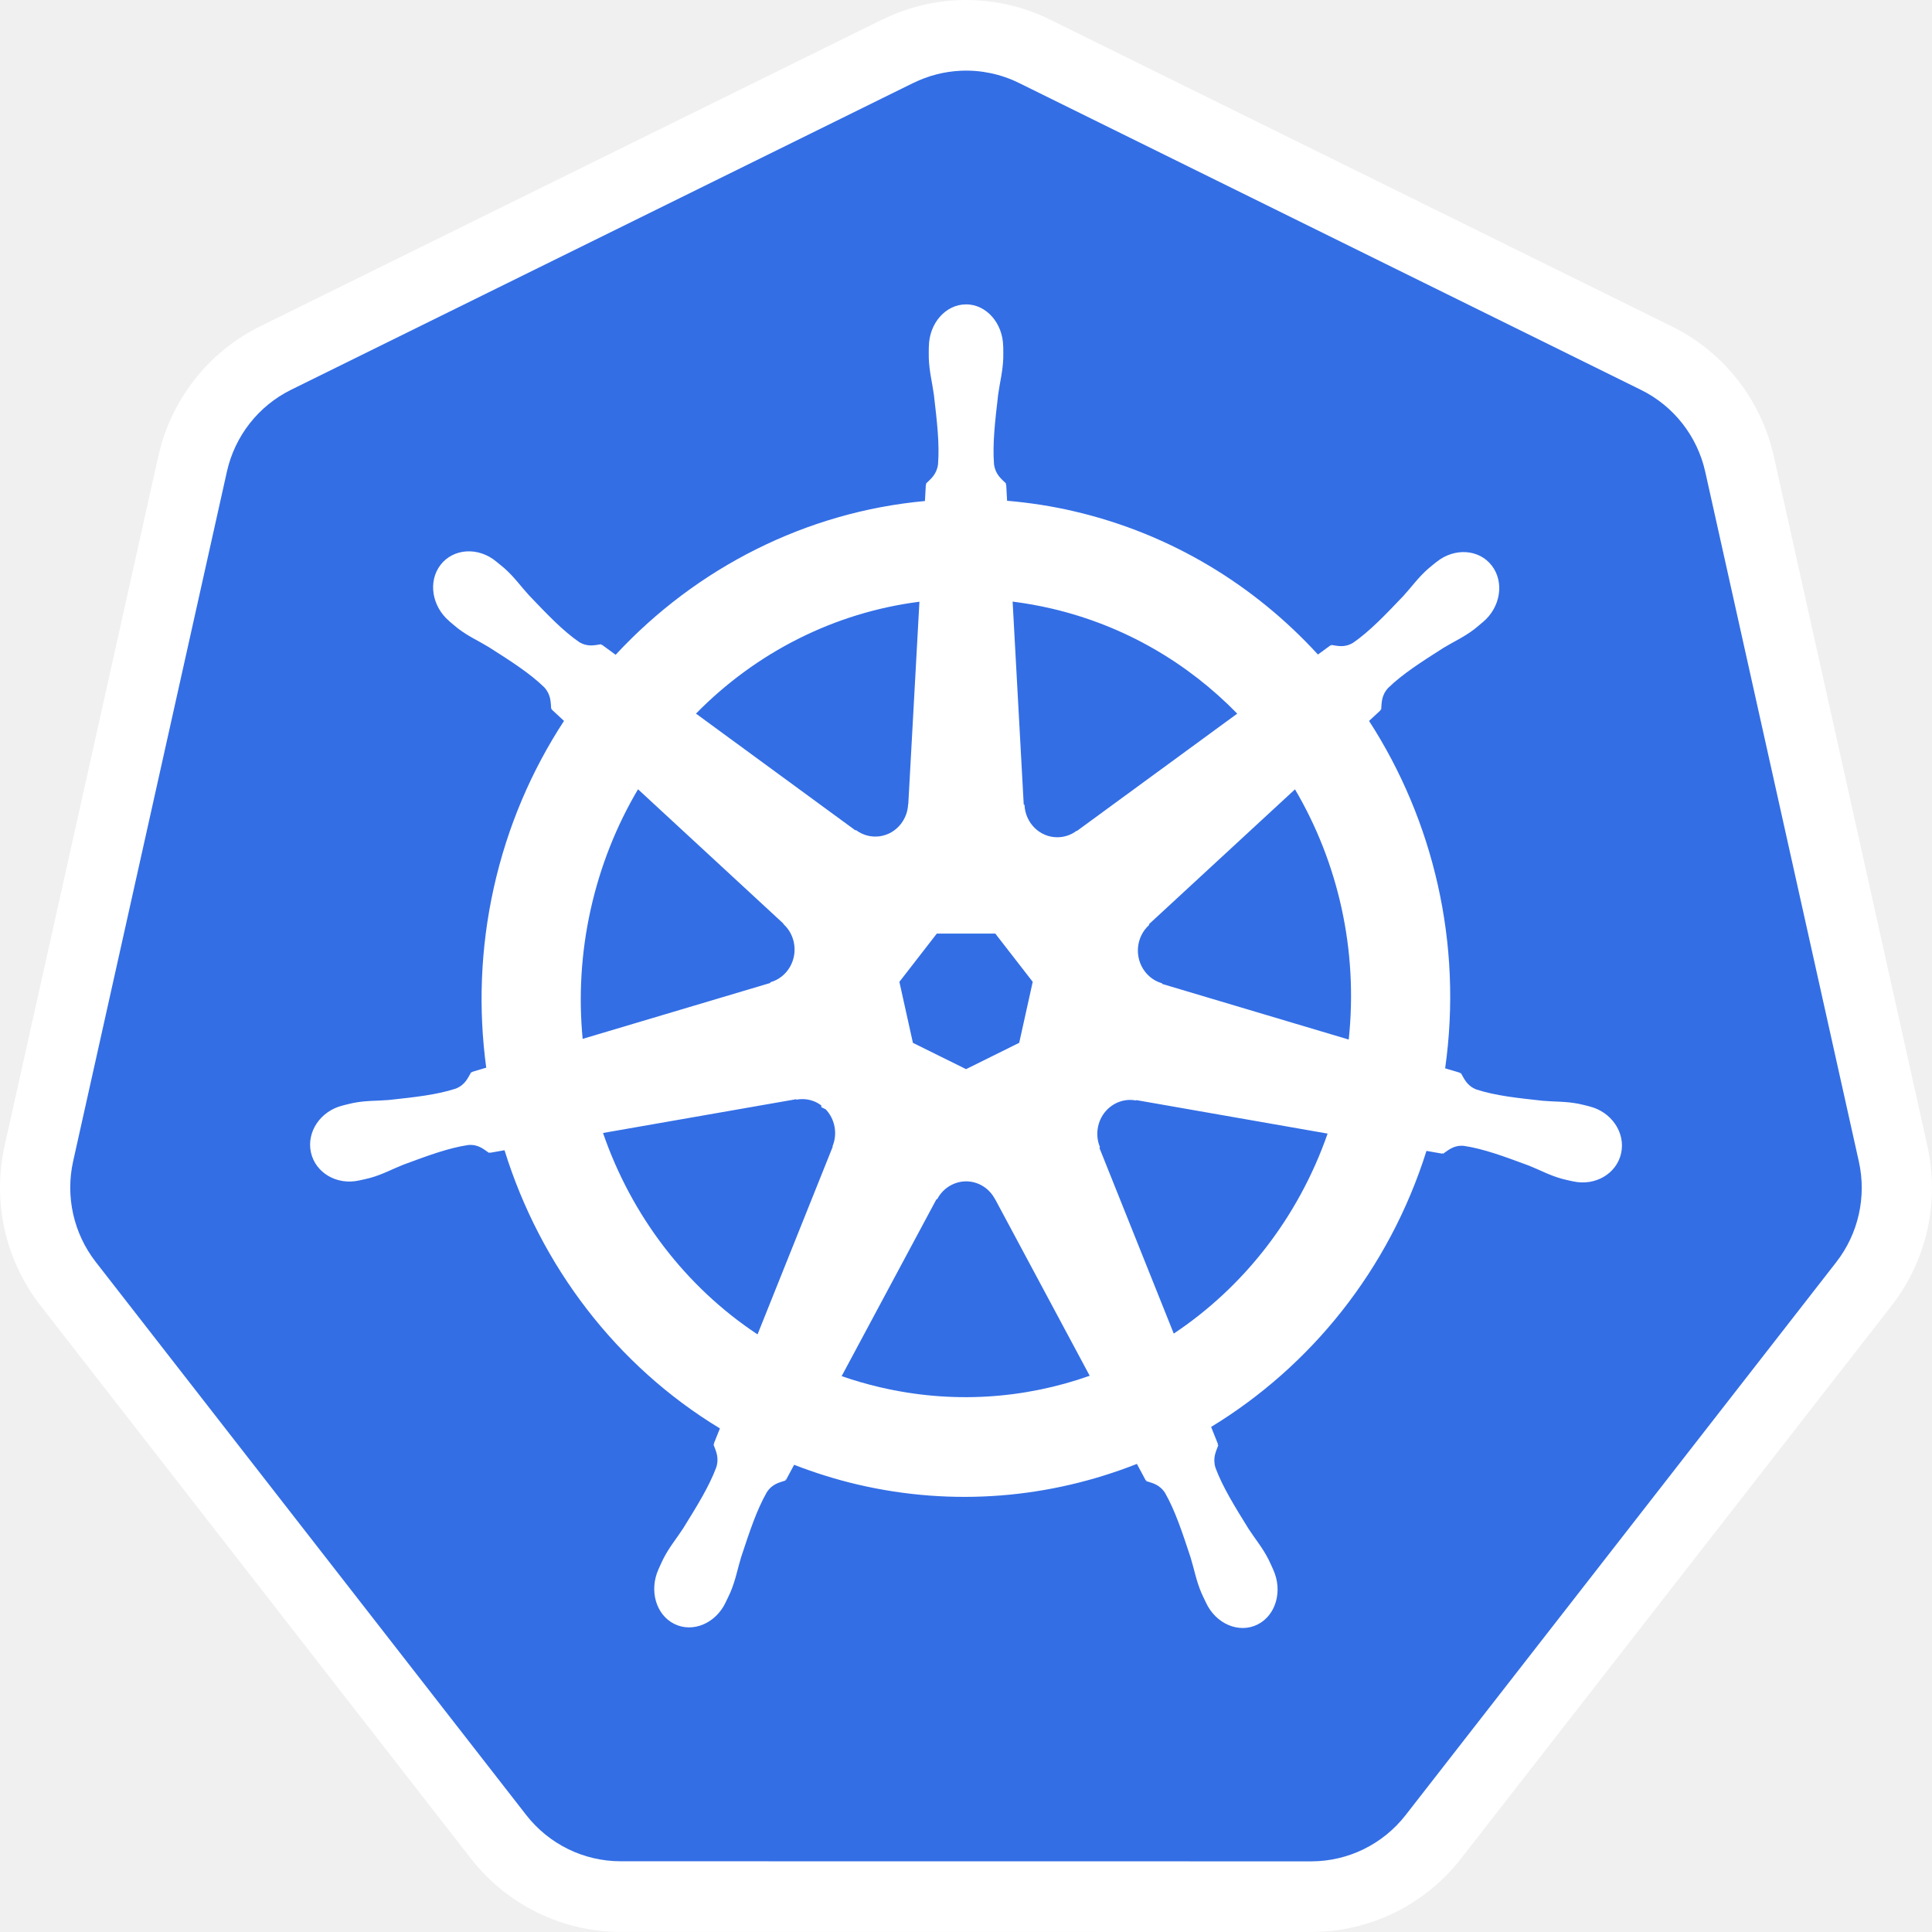
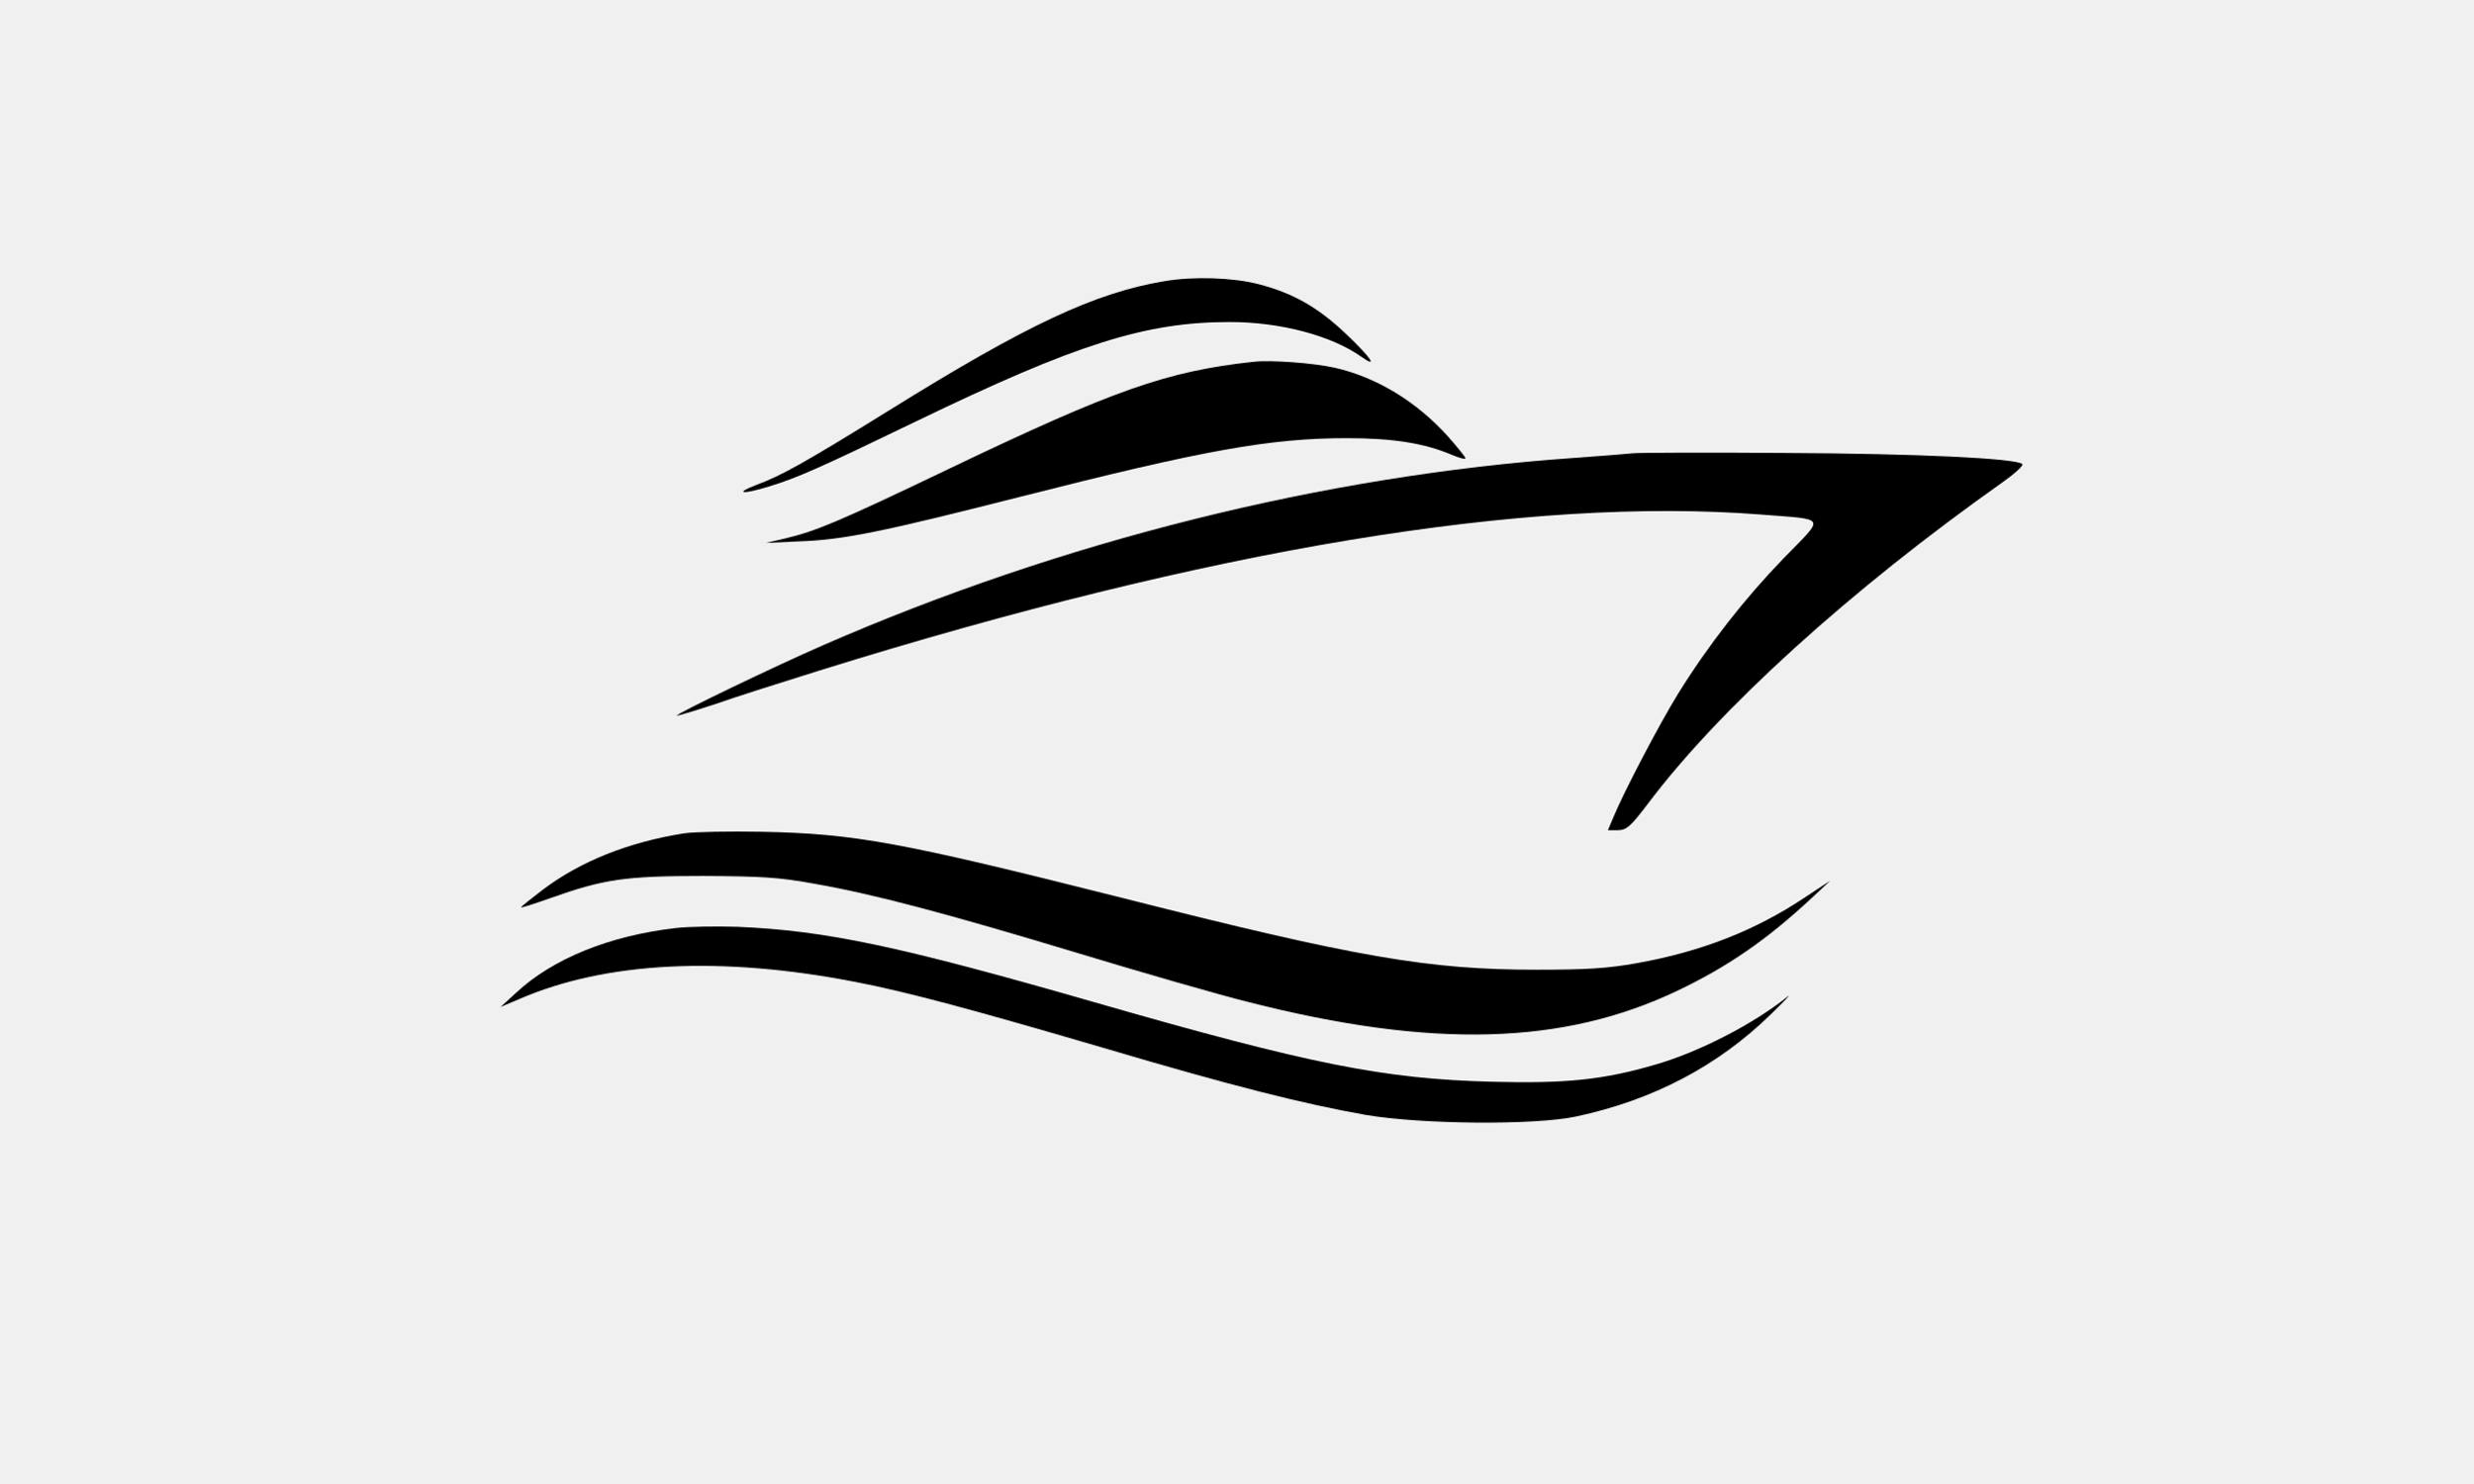
- <svg xmlns="http://www.w3.org/2000/svg" width="138" height="138" viewBox="0 0 138 138" version="1.1" id="svg2">
-   <defs id="defs12" />
-   <path d="m 68.412,0.013 c -1.876,0.086 -3.714,0.561 -5.397,1.397 l 0.01,-0.016 -44.441,21.916 c -3.698,1.824 -6.374,5.235 -7.275,9.276 L 0.329,81.843 c -0.891,3.994 0.047,8.179 2.556,11.404 L 33.635,132.753 c 2.575,3.307 6.52,5.24 10.698,5.241 L 93.654,138 c 4.178,4.2e-4 8.124,-1.932 10.7,-5.239 l 30.758,-39.498 c 2.51,-3.224 3.449,-7.409 2.56,-11.404 L 126.702,32.6 c -0.9,-4.041 -3.575,-7.453 -7.273,-9.278 L 74.994,1.397 C 72.95,0.388 70.687,-0.087 68.412,0.013 l 0,0 z" id="path4" style="fill:#ffffff" />
-   <path d="m 68.632,5.053 c -1.183,0.054 -2.341,0.353 -3.403,0.879 l 0.006,-0.008 -44.441,21.916 c -2.332,1.15 -4.019,3.302 -4.587,5.85 L 5.225,82.945 c -0.562,2.519 0.031,5.159 1.613,7.193 L 37.587,129.644 c 1.624,2.085 4.112,3.304 6.746,3.304 l 49.323,0.006 c 2.634,-2.7e-4 5.122,-1.219 6.746,-3.304 L 131.161,90.154 c 1.583,-2.033 2.175,-4.673 1.613,-7.193 L 121.804,33.702 c -0.568,-2.548 -2.254,-4.7 -4.585,-5.85 L 72.784,5.926 C 71.495,5.29 70.067,4.989 68.632,5.053 l 0,0 z" id="path6" style="fill:#336ee5" />
-   <path d="m 69.003,21.742 c -1.457,0 -2.636,1.346 -2.655,3.013 l -0.004,0 c 6.84e-4,0.241 -0.011,0.587 -0.002,0.819 0.035,0.972 0.24,1.718 0.363,2.614 0.224,1.917 0.413,3.506 0.297,4.983 -0.106,0.739 -0.52,1.032 -0.865,1.374 l 0.066,0.045 -0.07,0 0,0.004 -0.066,1.194 c -8.468,0.773 -16.32,4.758 -22.093,10.982 l -0.993,-0.727 -0.045,0.057 0.008,-0.084 c -0.475,0.066 -0.953,0.219 -1.578,-0.156 -1.19,-0.827 -2.275,-1.971 -3.588,-3.347 -0.6,-0.658 -1.035,-1.288 -1.749,-1.923 -0.156,-0.138 -0.39,-0.321 -0.569,-0.467 -0.008,-0.006 -0.014,-0.013 -0.021,-0.02 -1.276,-1.051 -3.054,-0.942 -3.971,0.244 -0.908,1.176 -0.624,2.966 0.624,4.021 l -0.002,0.004 c 0.183,0.15 0.439,0.377 0.62,0.516 0.757,0.578 1.451,0.875 2.206,1.335 1.59,1.015 2.911,1.852 3.957,2.867 0.494,0.546 0.456,1.063 0.5,1.555 l 0.074,-0.025 -0.043,0.057 0.882,0.815 c -2.308,3.531 -4.041,7.538 -5.015,11.916 -0.965,4.341 -1.106,8.682 -0.54,12.854 l -1.032,0.307 0.016,0.066 -0.056,-0.055 c -0.246,0.425 -0.43,0.908 -1.104,1.178 -1.368,0.445 -2.91,0.61 -4.77,0.811 -0.873,0.075 -1.623,0.031 -2.548,0.213 -0.209,0.04 -0.503,0.121 -0.727,0.174 -0.003,7.64e-4 -0.006,0.001 -0.01,0.002 -0.004,8.16e-4 -0.006,0.003 -0.01,0.004 -0.008,0.002 -0.019,0.004 -0.027,0.006 l 0,0.002 c -1.569,0.389 -2.577,1.878 -2.253,3.345 0.324,1.467 1.857,2.356 3.434,2.005 l 0,0.002 c 0.011,-0.003 0.027,-0.005 0.039,-0.008 0.004,-9.61e-4 0.008,-0.003 0.012,-0.004 0.225,-0.052 0.523,-0.112 0.727,-0.168 0.909,-0.251 1.567,-0.624 2.385,-0.948 1.76,-0.652 3.218,-1.195 4.637,-1.407 0.721,-0.059 1.089,0.293 1.489,0.565 l 0.027,-0.076 0.016,0.07 1.061,-0.186 c 2.562,8.252 7.997,15.398 15.386,19.87 l -0.443,1.104 0.064,0.031 -0.082,0.012 c 0.167,0.463 0.42,0.91 0.204,1.624 -0.517,1.383 -1.355,2.73 -2.362,4.357 -0.487,0.752 -0.986,1.33 -1.427,2.19 -0.097,0.189 -0.217,0.468 -0.315,0.682 -0.004,0.008 -0.008,0.014 -0.012,0.021 -0.004,0.008 -0.006,0.017 -0.01,0.025 -0.002,0.004 -0.004,0.01 -0.006,0.014 l 0.002,0 c -0.682,1.51 -0.185,3.251 1.127,3.904 1.324,0.658 2.971,-0.04 3.679,-1.557 0.004,-0.008 0.006,-0.017 0.01,-0.025 0.101,-0.212 0.237,-0.483 0.321,-0.678 0.377,-0.893 0.503,-1.657 0.768,-2.519 0.604,-1.828 1.102,-3.342 1.827,-4.621 0.406,-0.619 0.901,-0.695 1.357,-0.848 l -0.043,-0.072 0.064,0.031 0.577,-1.077 c 1.452,0.562 2.952,1.038 4.507,1.403 6.906,1.619 13.807,0.966 19.977,-1.466 l 0.634,1.184 0.062,-0.031 -0.041,0.07 c 0.456,0.153 0.951,0.231 1.357,0.85 0.725,1.278 1.223,2.793 1.827,4.621 0.265,0.862 0.39,1.628 0.768,2.519 0.082,0.196 0.218,0.464 0.319,0.676 0.004,0.008 0.006,0.017 0.01,0.025 0.708,1.519 2.356,2.218 3.679,1.559 1.313,-0.652 1.812,-2.394 1.129,-3.904 l 0.002,-0.002 c -0.005,-0.01 -0.011,-0.025 -0.016,-0.035 -9.95e-4,-0.002 -0.003,-0.004 -0.004,-0.006 -0.099,-0.215 -0.224,-0.505 -0.323,-0.7 -0.44,-0.861 -0.939,-1.438 -1.427,-2.19 -1.007,-1.627 -1.845,-2.975 -2.362,-4.357 -0.216,-0.713 0.036,-1.16 0.204,-1.624 l -0.08,-0.012 0.064,-0.031 -0.501,-1.254 C 93.61,97.6 99.212,90.713 101.891,82.207 l 1.137,0.199 0.015,-0.068 0.027,0.076 c 0.401,-0.272 0.768,-0.626 1.489,-0.567 1.42,0.212 2.877,0.755 4.638,1.407 0.818,0.324 1.475,0.698 2.385,0.95 0.205,0.056 0.506,0.118 0.731,0.17 0.003,6.29e-4 0.005,0.001 0.008,0.002 0.003,6.26e-4 0.005,0.001 0.008,0.002 0.009,0.002 0.021,0.004 0.029,0.006 l 0,-0.002 c 1.577,0.354 3.111,-0.537 3.436,-2.005 0.324,-1.466 -0.684,-2.955 -2.253,-3.345 l 0,-0.002 c -0.011,-0.003 -0.026,-0.007 -0.037,-0.01 -0.003,-7.77e-4 -0.006,-0.001 -0.01,-0.002 -0.225,-0.054 -0.519,-0.133 -0.727,-0.174 -0.926,-0.181 -1.675,-0.14 -2.548,-0.215 -1.859,-0.202 -3.401,-0.366 -4.77,-0.811 -0.675,-0.27 -0.856,-0.752 -1.102,-1.176 l -0.058,0.057 0.015,-0.068 -1.079,-0.322 C 104.49,67.375 102.378,58.599 97.79,51.494 l 0.83,-0.768 -0.043,-0.055 0.076,0.025 c 0.043,-0.492 0.004,-1.01 0.498,-1.555 1.046,-1.014 2.367,-1.852 3.957,-2.867 0.755,-0.459 1.449,-0.757 2.206,-1.335 0.167,-0.127 0.391,-0.326 0.569,-0.475 0.007,-0.005 0.015,-0.008 0.021,-0.014 1.276,-1.051 1.568,-2.865 0.651,-4.051 -0.908,-1.177 -2.663,-1.29 -3.936,-0.268 l -0.002,-0.002 c -0.183,0.151 -0.452,0.357 -0.622,0.51 -0.714,0.634 -1.15,1.266 -1.751,1.925 -1.311,1.376 -2.398,2.518 -3.588,3.345 -0.625,0.376 -1.103,0.222 -1.578,0.156 l 0.008,0.08 -0.043,-0.055 -0.904,0.662 c -4.524,-4.939 -10.466,-8.602 -17.384,-10.223 -1.61,-0.378 -3.22,-0.623 -4.82,-0.76 l -0.064,-1.178 0,-0.004 -0.07,0 0.066,-0.045 c -0.345,-0.342 -0.759,-0.634 -0.865,-1.374 -0.115,-1.477 0.072,-3.066 0.295,-4.983 0.123,-0.896 0.33,-1.642 0.365,-2.614 0.009,-0.231 -0.003,-0.578 -0.002,-0.819 l -0.004,0 c -0.02,-1.666 -1.198,-3.012 -2.655,-3.013 l 0,0 z m 3.327,21.23 c 0.936,0.118 1.875,0.284 2.814,0.504 5.194,1.218 9.706,3.885 13.23,7.498 l -11.45,8.379 -0.023,-0.012 c -0.387,0.292 -0.865,0.463 -1.382,0.463 -1.262,0 -2.287,-1.028 -2.34,-2.317 l -0.056,-0.027 -0.793,-14.487 0,0 z m -6.657,0.008 -0.795,14.454 -0.012,0.006 c -0.02,0.495 -0.189,0.988 -0.511,1.405 -0.786,1.019 -2.206,1.206 -3.215,0.446 l -0.041,0.02 -11.386,-8.338 c 4.291,-4.378 9.898,-7.22 15.959,-7.992 l 0,0 z m -20.099,13.397 10.385,9.596 -0.006,0.027 c 0.362,0.325 0.63,0.768 0.744,1.288 0.28,1.27 -0.463,2.532 -1.668,2.872 l -0.012,0.053 -13.399,3.992 c -0.287,-3.009 -0.121,-6.121 0.573,-9.244 0.695,-3.125 1.856,-6.003 3.382,-8.584 l 0,0 z m 46.925,0.004 c 3.067,5.209 4.521,11.446 3.839,17.873 l -13.327,-3.974 -0.01,-0.047 c -0.463,-0.131 -0.891,-0.409 -1.213,-0.827 -0.786,-1.018 -0.648,-2.491 0.295,-3.337 l -0.012,-0.057 10.428,-9.631 0,0 z m -25.586,10.305 4.181,0 2.672,3.445 -0.966,4.356 -3.796,1.88 -3.796,-1.878 -0.966,-4.357 2.671,-3.445 0,0 z m -9.666,11.822 c 0.362,-0.01 0.732,0.067 1.081,0.24 0.122,0.061 0.232,0.135 0.338,0.213 l 0,0.123 0.313,0.154 c 0.65,0.684 0.868,1.724 0.484,2.648 l 0.017,0.023 -5.37,13.405 C 48.959,91.904 45.099,86.81 43.073,80.927 l 13.792,-2.411 0.025,0.031 c 0.118,-0.022 0.237,-0.036 0.358,-0.039 l 0,0 z m 23.444,0.057 c 0.151,-0.002 0.303,0.012 0.457,0.041 l 0.021,-0.027 13.66,2.392 c -2.115,6.059 -6.048,10.992 -10.989,14.286 l -5.31,-13.264 0.039,-0.051 c -0.19,-0.455 -0.246,-0.975 -0.13,-1.495 0.246,-1.111 1.196,-1.867 2.253,-1.882 l 0,0 z m -11.821,5.821 c 0.889,-0.054 1.763,0.422 2.204,1.276 l 0,-0.006 0.006,0 6.756,12.613 c -4.67,1.653 -9.826,2.028 -14.993,0.817 -0.93,-0.218 -1.84,-0.483 -2.725,-0.791 l 6.772,-12.637 0.052,0 c 0.227,-0.436 0.584,-0.804 1.05,-1.036 0.284,-0.141 0.582,-0.218 0.879,-0.236 l 0,0 z" id="path8" style="fill:#ffffff" />
+ <svg xmlns="http://www.w3.org/2000/svg" version="1.0" width="783pt" height="470pt" viewBox="0 0 783 470" preserveAspectRatio="xMidYMid meet">
+   <g transform="translate(0,470) scale(0.1,-0.1)" fill="#000000" stroke="none">
+     <path d="M3685 3809 c-219 -37 -433 -137 -870 -409 -266 -165 -341 -207 -420 -236 -73 -28 -44 -31 40 -5 89 27 161 59 465 206 509 246 727 315 994 315 159 0 322 -43 416 -110 55 -39 31 -3 -47 71 -90 86 -170 131 -279 159 -82 21 -206 25 -299 9z" />
+     <path d="M3970 3554 c-276 -30 -443 -89 -965 -339 -353 -169 -420 -197 -520 -221 l-60 -14 105 5 c141 5 258 29 695 140 590 150 798 187 1040 187 146 0 245 -16 332 -53 24 -10 43 -15 43 -11 0 4 -25 35 -56 70 -98 109 -225 187 -358 217 -67 15 -201 25 -256 19z" />
+     <path d="M5170 3264 c-19 -2 -105 -9 -190 -15 -786 -55 -1621 -264 -2374 -593 -158 -69 -467 -218 -463 -223 2 -1 57 15 123 37 65 23 214 70 329 106 1236 385 2244 552 2981 494 211 -17 203 -3 72 -138 -124 -128 -239 -275 -335 -430 -58 -94 -171 -309 -206 -394 l-16 -38 32 0 c28 1 39 11 94 83 225 300 642 679 1126 1021 38 27 65 52 60 56 -20 18 -331 33 -748 35 -247 2 -466 1 -485 -1z" />
+     <path d="M2165 2060 c-176 -28 -328 -89 -447 -179 -38 -29 -68 -53 -68 -55 0 -3 42 11 93 29 169 60 237 70 482 70 185 -1 241 -4 350 -24 190 -33 423 -95 840 -221 204 -62 447 -132 540 -155 579 -147 994 -136 1355 36 160 76 284 162 425 293 l60 56 -82 -54 c-156 -104 -328 -171 -529 -207 -95 -17 -159 -21 -319 -21 -342 0 -568 39 -1310 227 -701 177 -847 204 -1140 210 -104 2 -217 0 -250 -5z" />
+     <path d="M2139 1760 c-209 -24 -389 -97 -505 -205 l-49 -45 59 25 c274 119 640 137 1066 54 161 -31 380 -90 785 -209 405 -120 631 -177 830 -212 176 -30 534 -33 665 -5 244 52 449 160 616 323 43 42 68 68 54 57 -108 -87 -283 -177 -420 -216 -164 -48 -283 -60 -515 -54 -345 9 -575 55 -1260 252 -622 179 -850 227 -1130 239 -66 2 -154 1 -196 -4z" />
+   </g>
</svg>
